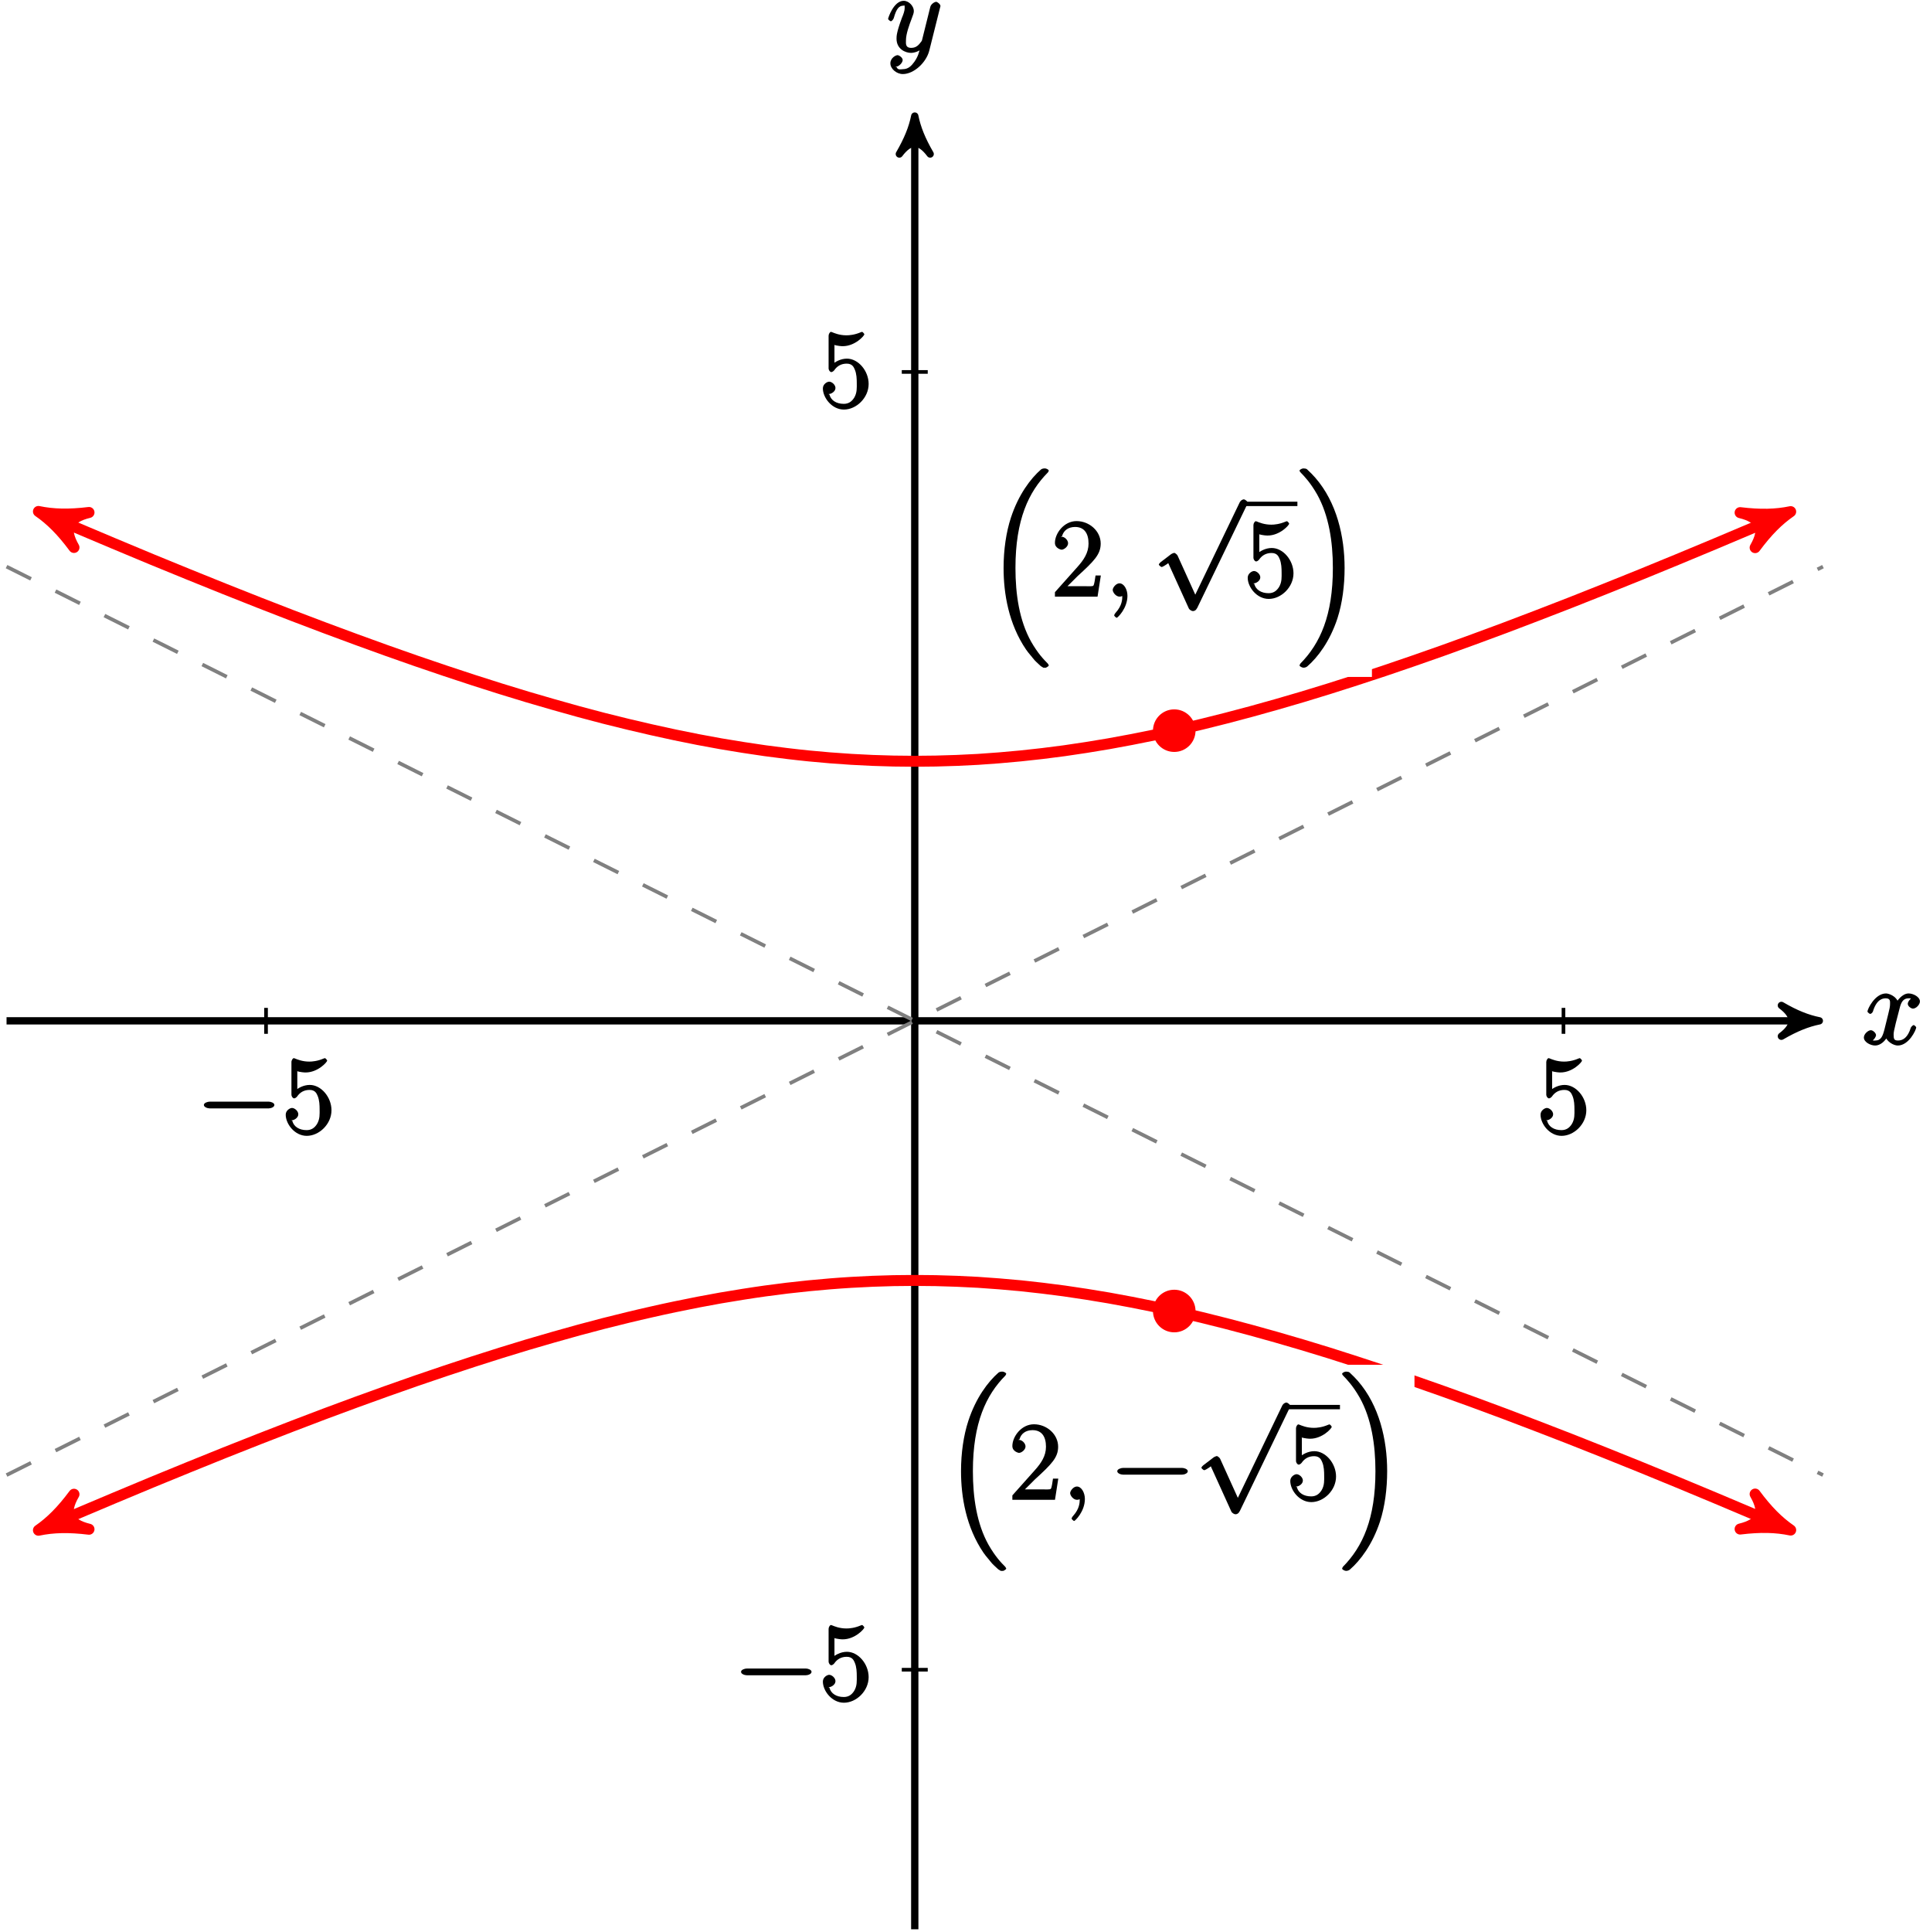
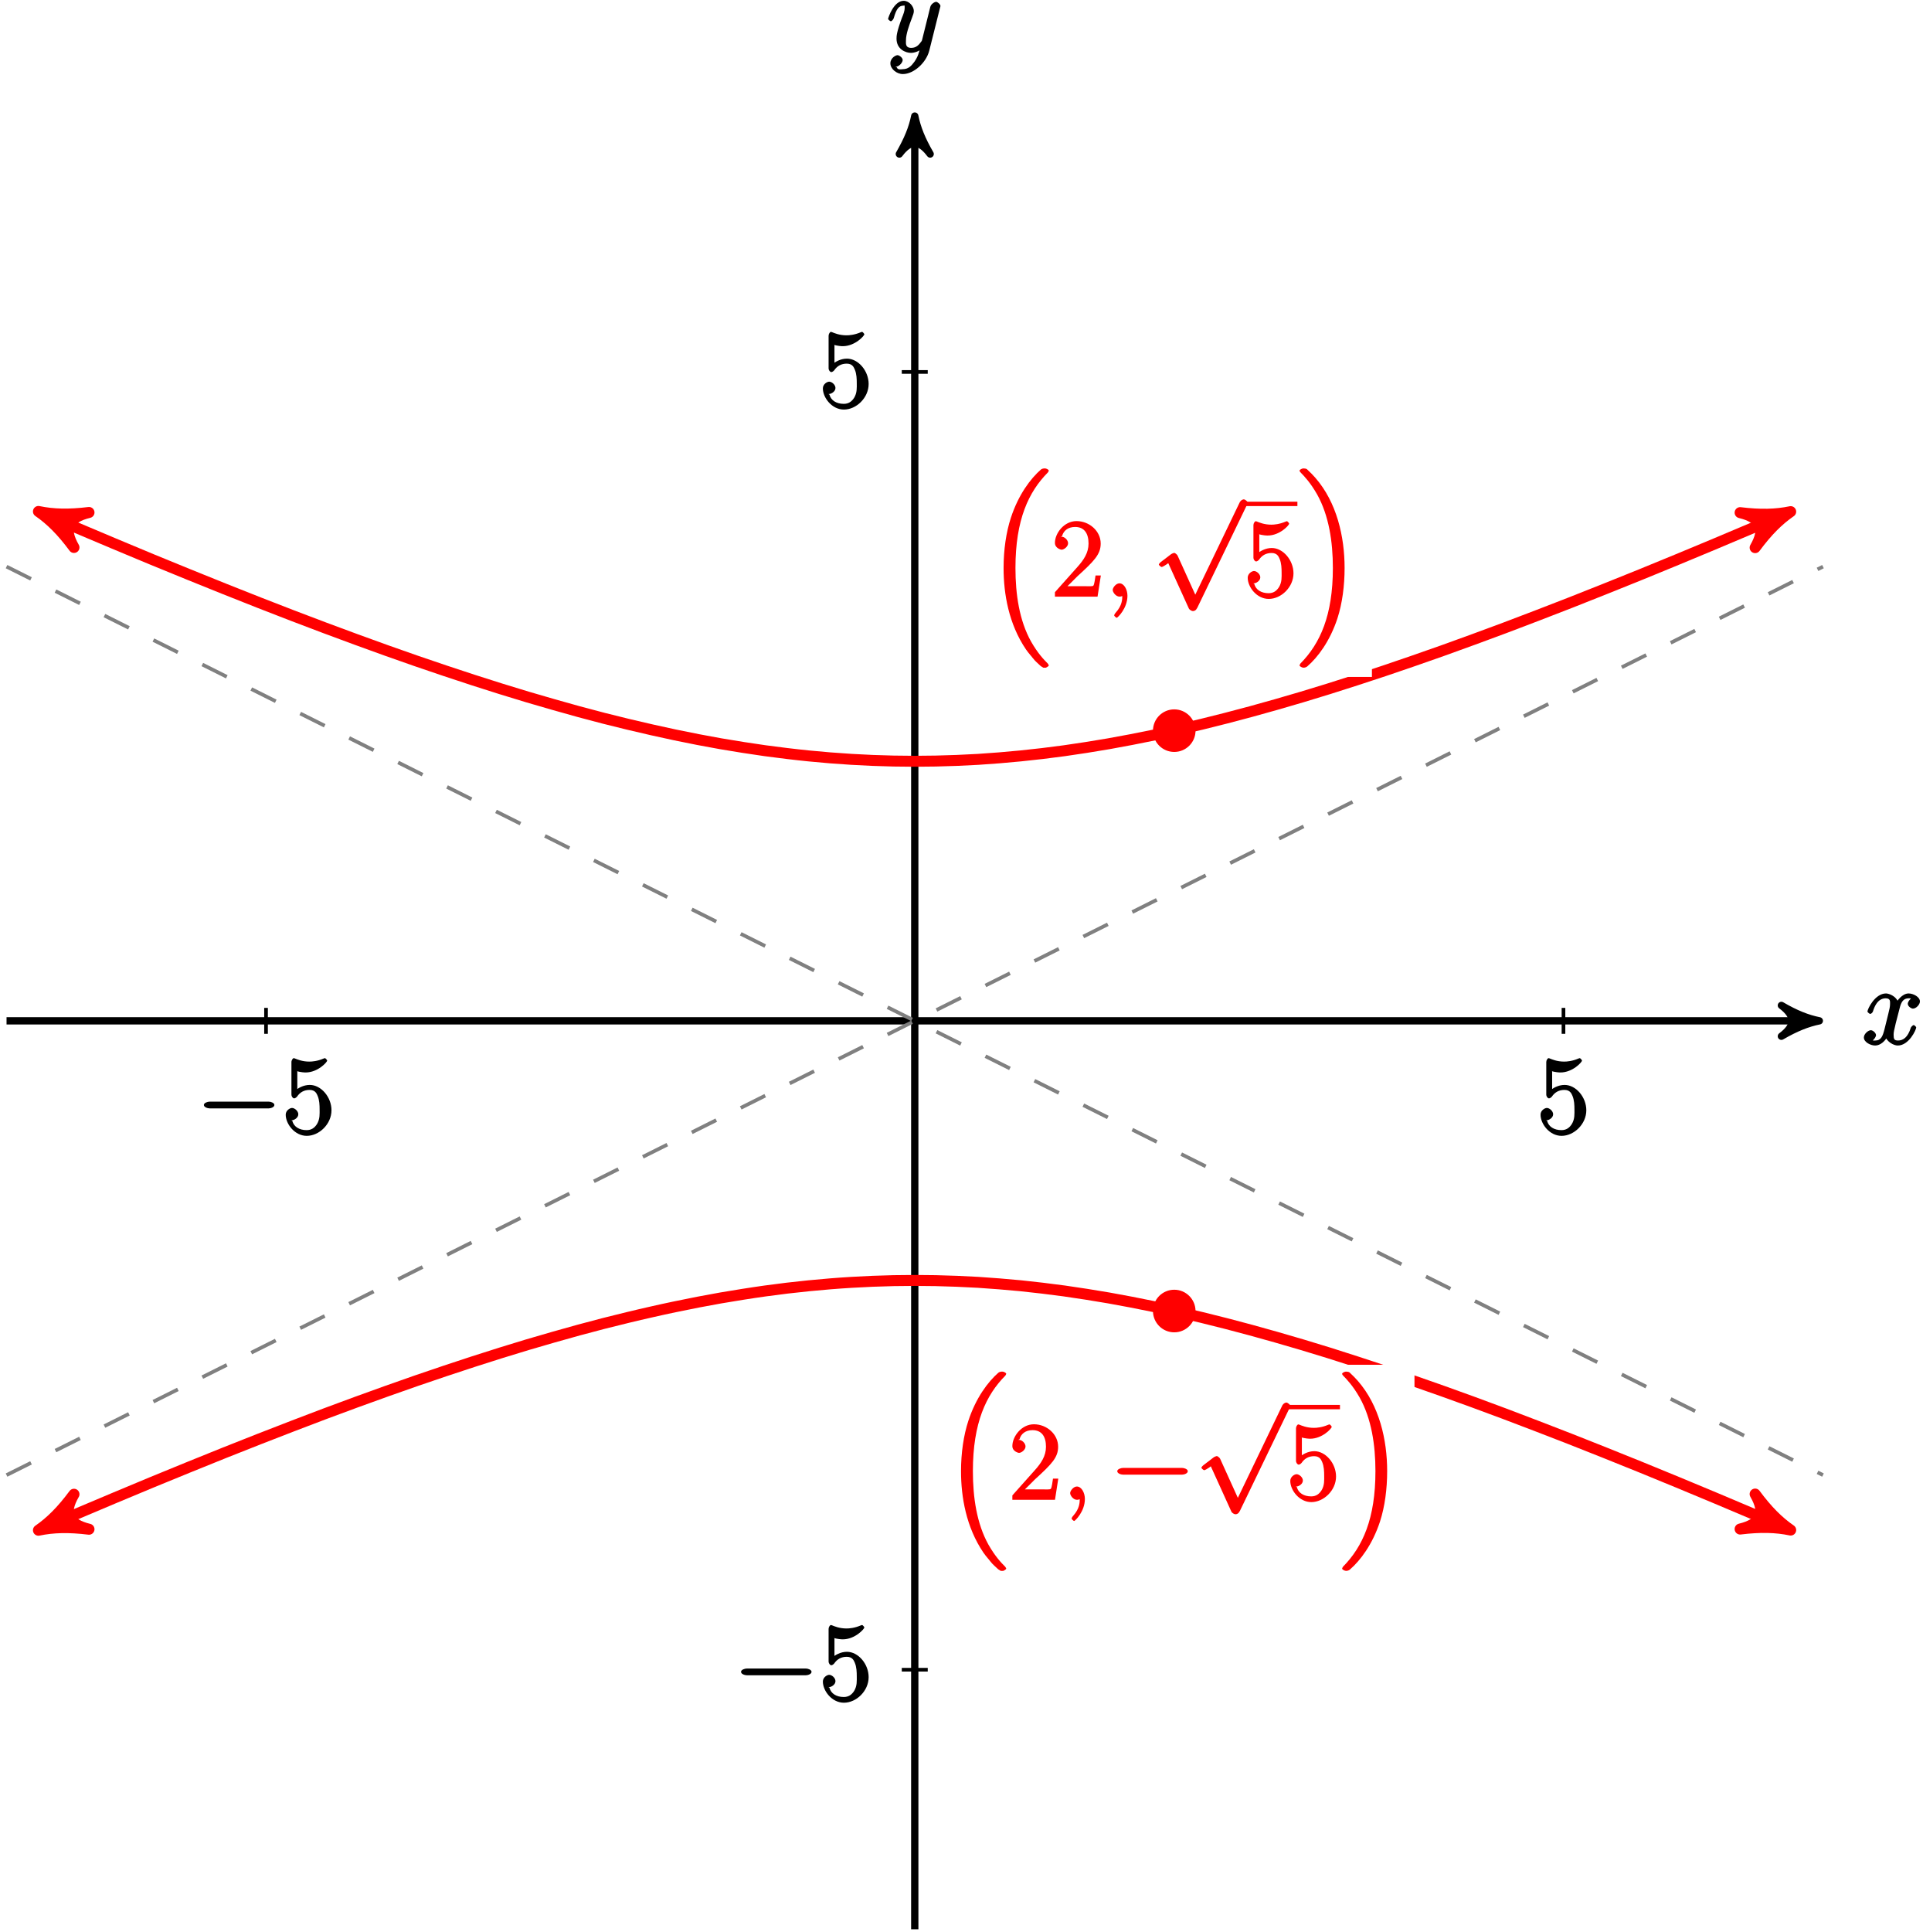
<svg xmlns="http://www.w3.org/2000/svg" xmlns:xlink="http://www.w3.org/1999/xlink" width="210pt" height="211pt" viewBox="0 0 210 211" version="1.1">
  <defs>
    <g>
      <symbol overflow="visible" id="glyph0-0">
        <path style="stroke:none;" d="" />
      </symbol>
      <symbol overflow="visible" id="glyph0-1">
        <path style="stroke:none;" d="M 5.672 -5.172 C 5.281 -5.109 4.969 -4.656 4.969 -4.438 C 4.969 -4.141 5.359 -3.906 5.531 -3.906 C 5.891 -3.906 6.297 -4.359 6.297 -4.688 C 6.297 -5.188 5.562 -5.562 5.062 -5.562 C 4.344 -5.562 3.766 -4.703 3.656 -4.469 L 3.984 -4.469 C 3.703 -5.359 2.812 -5.562 2.594 -5.562 C 1.375 -5.562 0.562 -3.844 0.562 -3.578 C 0.562 -3.531 0.781 -3.328 0.859 -3.328 C 0.953 -3.328 1.094 -3.438 1.156 -3.578 C 1.562 -4.922 2.219 -5.031 2.562 -5.031 C 3.094 -5.031 3.031 -4.672 3.031 -4.391 C 3.031 -4.125 2.969 -3.844 2.828 -3.281 L 2.422 -1.641 C 2.234 -0.922 2.062 -0.422 1.422 -0.422 C 1.359 -0.422 1.172 -0.375 0.922 -0.531 L 0.812 -0.281 C 1.25 -0.359 1.5 -0.859 1.5 -1 C 1.5 -1.25 1.156 -1.547 0.938 -1.547 C 0.641 -1.547 0.172 -1.141 0.172 -0.75 C 0.172 -0.25 0.891 0.125 1.406 0.125 C 1.984 0.125 2.5 -0.375 2.75 -0.859 L 2.469 -0.969 C 2.672 -0.266 3.438 0.125 3.875 0.125 C 5.094 0.125 5.891 -1.594 5.891 -1.859 C 5.891 -1.906 5.688 -2.109 5.625 -2.109 C 5.516 -2.109 5.328 -1.906 5.297 -1.812 C 4.969 -0.75 4.453 -0.422 3.906 -0.422 C 3.484 -0.422 3.422 -0.578 3.422 -1.062 C 3.422 -1.328 3.469 -1.516 3.656 -2.312 L 4.078 -3.938 C 4.25 -4.656 4.5 -5.031 5.062 -5.031 C 5.078 -5.031 5.297 -5.062 5.547 -4.906 Z M 5.672 -5.172 " />
      </symbol>
      <symbol overflow="visible" id="glyph0-2">
        <path style="stroke:none;" d="M 3.031 1.094 C 2.703 1.547 2.359 1.906 1.766 1.906 C 1.625 1.906 1.203 2.031 1.109 1.703 C 0.906 1.641 0.969 1.641 0.984 1.641 C 1.344 1.641 1.75 1.188 1.75 0.906 C 1.75 0.641 1.359 0.375 1.188 0.375 C 0.984 0.375 0.406 0.688 0.406 1.266 C 0.406 1.875 1.094 2.438 1.766 2.438 C 2.969 2.438 4.328 1.188 4.656 -0.125 L 5.828 -4.797 C 5.844 -4.859 5.875 -4.922 5.875 -5 C 5.875 -5.172 5.562 -5.453 5.391 -5.453 C 5.281 -5.453 4.859 -5.25 4.766 -4.891 L 3.891 -1.375 C 3.828 -1.156 3.875 -1.25 3.781 -1.109 C 3.531 -0.781 3.266 -0.422 2.688 -0.422 C 2.016 -0.422 2.109 -0.922 2.109 -1.25 C 2.109 -1.922 2.438 -2.844 2.766 -3.703 C 2.891 -4.047 2.969 -4.219 2.969 -4.453 C 2.969 -4.953 2.453 -5.562 1.859 -5.562 C 0.766 -5.562 0.156 -3.688 0.156 -3.578 C 0.156 -3.531 0.375 -3.328 0.453 -3.328 C 0.562 -3.328 0.734 -3.531 0.781 -3.688 C 1.062 -4.703 1.359 -5.031 1.828 -5.031 C 1.938 -5.031 1.969 -5.172 1.969 -4.781 C 1.969 -4.469 1.844 -4.125 1.656 -3.672 C 1.078 -2.109 1.078 -1.703 1.078 -1.422 C 1.078 -0.281 2.062 0.125 2.656 0.125 C 3 0.125 3.531 -0.031 3.844 -0.344 L 3.688 -0.516 C 3.516 0.141 3.438 0.5 3.031 1.094 Z M 3.031 1.094 " />
      </symbol>
      <symbol overflow="visible" id="glyph0-3">
        <path style="stroke:none;" d="M 2.484 -0.094 C 2.484 -0.781 2.109 -1.453 1.609 -1.453 C 1.234 -1.453 0.875 -0.984 0.875 -0.734 C 0.875 -0.469 1.219 0 1.625 0 C 1.781 0 2.016 -0.078 2.125 -0.188 C 2.156 -0.219 2.062 -0.172 2.062 -0.172 C 2.094 -0.172 1.922 -0.156 1.922 -0.094 C 1.922 0.297 1.906 0.969 1.203 1.75 C 1.078 1.891 1.031 2.016 1.031 2.047 C 1.031 2.109 1.25 2.312 1.312 2.312 C 1.406 2.312 2.484 1.281 2.484 -0.094 Z M 2.484 -0.094 " />
      </symbol>
      <symbol overflow="visible" id="glyph1-0">
        <path style="stroke:none;" d="" />
      </symbol>
      <symbol overflow="visible" id="glyph1-1">
        <path style="stroke:none;" d="M 7.875 -2.75 C 8.078 -2.75 8.484 -2.875 8.484 -3.125 C 8.484 -3.359 8.078 -3.484 7.875 -3.484 L 1.406 -3.484 C 1.203 -3.484 0.781 -3.359 0.781 -3.125 C 0.781 -2.875 1.203 -2.75 1.406 -2.75 Z M 7.875 -2.75 " />
      </symbol>
      <symbol overflow="visible" id="glyph1-2">
        <path style="stroke:none;" d="M 4.844 10.094 L 2.734 5.438 C 2.656 5.25 2.406 5.109 2.359 5.109 C 2.359 5.109 2.156 5.156 2.016 5.25 L 0.891 6.109 C 0.734 6.234 0.672 6.359 0.672 6.391 C 0.672 6.453 0.906 6.656 0.984 6.656 C 1.062 6.656 1.406 6.453 1.531 6.359 C 1.609 6.297 1.781 6.172 1.703 6.234 L 3.938 11.156 C 4.016 11.344 4.281 11.469 4.391 11.469 C 4.562 11.469 4.734 11.375 4.812 11.203 L 4.875 11.109 L 10.297 -0.125 L 10.25 -0.031 C 10.328 -0.203 10.391 -0.344 10.391 -0.375 C 10.391 -0.484 10.094 -0.734 9.953 -0.734 C 9.859 -0.734 9.641 -0.641 9.531 -0.453 L 9.484 -0.359 L 4.453 10.094 Z M 4.844 10.094 " />
      </symbol>
      <symbol overflow="visible" id="glyph2-0">
        <path style="stroke:none;" d="" />
      </symbol>
      <symbol overflow="visible" id="glyph2-1">
        <path style="stroke:none;" d="M 1.531 -6.844 C 2.047 -6.688 2.469 -6.672 2.594 -6.672 C 3.938 -6.672 4.953 -7.812 4.953 -7.969 C 4.953 -8.016 4.781 -8.234 4.703 -8.234 C 4.688 -8.234 4.656 -8.234 4.547 -8.188 C 3.891 -7.906 3.312 -7.859 3 -7.859 C 2.219 -7.859 1.656 -8.109 1.422 -8.203 C 1.344 -8.234 1.312 -8.234 1.297 -8.234 C 1.203 -8.234 1.047 -8.016 1.047 -7.812 L 1.047 -4.266 C 1.047 -4.047 1.203 -3.844 1.344 -3.844 C 1.406 -3.844 1.531 -3.891 1.656 -4.031 C 1.984 -4.516 2.438 -4.766 3.031 -4.766 C 3.672 -4.766 3.812 -4.328 3.906 -4.125 C 4.109 -3.656 4.125 -3.078 4.125 -2.625 C 4.125 -2.156 4.172 -1.594 3.844 -1.047 C 3.578 -0.625 3.234 -0.375 2.703 -0.375 C 1.906 -0.375 1.297 -0.75 1.141 -1.391 C 0.984 -1.453 1.047 -1.453 1.109 -1.453 C 1.312 -1.453 1.797 -1.703 1.797 -2.109 C 1.797 -2.453 1.406 -2.797 1.109 -2.797 C 0.891 -2.797 0.422 -2.531 0.422 -2.062 C 0.422 -1.047 1.406 0.25 2.719 0.25 C 4.078 0.25 5.422 -1.031 5.422 -2.547 C 5.422 -3.969 4.297 -5.312 3.047 -5.312 C 2.359 -5.312 1.719 -4.953 1.406 -4.625 L 1.688 -4.516 L 1.688 -6.797 Z M 1.531 -6.844 " />
      </symbol>
      <symbol overflow="visible" id="glyph2-2">
        <path style="stroke:none;" d="M 5.266 -2.312 L 4.859 -2.312 C 4.797 -1.953 4.75 -1.406 4.625 -1.203 C 4.547 -1.094 3.984 -1.141 3.625 -1.141 L 1.406 -1.141 L 1.516 -0.891 C 1.844 -1.156 2.562 -1.922 2.875 -2.219 C 4.703 -3.891 5.422 -4.609 5.422 -5.797 C 5.422 -7.172 4.172 -8.25 2.781 -8.25 C 1.406 -8.25 0.422 -6.906 0.422 -5.875 C 0.422 -5.266 1.109 -5.125 1.141 -5.125 C 1.406 -5.125 1.859 -5.453 1.859 -5.828 C 1.859 -6.172 1.484 -6.547 1.141 -6.547 C 1.047 -6.547 1.016 -6.547 1.203 -6.609 C 1.359 -7.203 1.859 -7.609 2.625 -7.609 C 3.641 -7.609 4.094 -6.891 4.094 -5.797 C 4.094 -4.781 3.562 -4 2.875 -3.234 L 0.422 -0.484 L 0.422 0 L 5.078 0 L 5.438 -2.312 Z M 5.266 -2.312 " />
      </symbol>
      <symbol overflow="visible" id="glyph3-0">
        <path style="stroke:none;" d="" />
      </symbol>
      <symbol overflow="visible" id="glyph3-1">
        <path style="stroke:none;" d="M 6.016 20.859 C 6.031 20.875 6.281 21.031 6.297 21.031 L 6.562 21.031 C 6.594 21.031 6.891 20.875 6.891 20.781 C 6.891 20.734 6.797 20.609 6.781 20.578 C 6.344 20.141 5.703 19.484 4.953 18.172 C 3.672 15.875 3.25 13.016 3.25 10.141 C 3.25 4.844 4.703 1.812 6.797 -0.297 C 6.828 -0.328 6.891 -0.469 6.891 -0.484 C 6.891 -0.609 6.609 -0.734 6.469 -0.734 C 6.312 -0.734 6.141 -0.703 6.031 -0.609 C 4.906 0.375 3.578 2.125 2.75 4.656 C 2.234 6.234 1.953 8.156 1.953 10.141 C 1.953 12.969 2.516 16.266 4.406 19.047 C 4.719 19.5 5.109 19.906 5.109 19.938 C 5.281 20.156 5.453 20.344 5.547 20.422 Z M 6.016 20.859 " />
      </symbol>
      <symbol overflow="visible" id="glyph3-2">
        <path style="stroke:none;" d="M 5.156 10.141 C 5.156 6.703 4.297 2.969 1.953 0.281 C 1.781 0.078 1.344 -0.375 1.047 -0.641 C 0.969 -0.703 0.812 -0.734 0.656 -0.734 C 0.531 -0.734 0.234 -0.609 0.234 -0.484 C 0.234 -0.438 0.328 -0.297 0.359 -0.281 C 0.766 0.141 1.406 0.797 2.156 2.109 C 3.438 4.406 3.875 7.266 3.875 10.141 C 3.875 15.328 2.484 18.391 0.328 20.578 C 0.312 20.609 0.234 20.734 0.234 20.781 C 0.234 20.891 0.531 21.031 0.656 21.031 C 0.812 21.031 0.969 20.984 1.078 20.891 C 2.219 19.906 3.547 18.156 4.375 15.641 C 4.906 14 5.156 12.062 5.156 10.141 Z M 5.156 10.141 " />
      </symbol>
    </g>
  </defs>
  <g id="surface1">
    <path style="fill:none;stroke-width:0.797;stroke-linecap:butt;stroke-linejoin:miter;stroke:rgb(0%,0%,0%);stroke-opacity:1;stroke-miterlimit:10;" d="M -99.215 0.002 L 97.781 0.002 " transform="matrix(1,0,0,-1,99.93,111.49)" />
    <path style="fill-rule:nonzero;fill:rgb(0%,0%,0%);fill-opacity:1;stroke-width:0.797;stroke-linecap:butt;stroke-linejoin:round;stroke:rgb(0%,0%,0%);stroke-opacity:1;stroke-miterlimit:10;" d="M 1.037 0.002 C -0.26 0.26 -1.553 0.775 -3.108 1.685 C -1.553 0.517 -1.553 -0.518 -3.108 -1.682 C -1.553 -0.776 -0.26 -0.26 1.037 0.002 Z M 1.037 0.002 " transform="matrix(1,0,0,-1,197.7092,111.49)" />
    <g style="fill:rgb(0%,0%,0%);fill-opacity:1;">
      <use xlink:href="#glyph0-1" x="203.44" y="114.06" />
    </g>
    <path style="fill:none;stroke-width:0.797;stroke-linecap:butt;stroke-linejoin:miter;stroke:rgb(0%,0%,0%);stroke-opacity:1;stroke-miterlimit:10;" d="M -0 -99.213 L -0 97.779 " transform="matrix(1,0,0,-1,99.93,111.49)" />
    <path style="fill-rule:nonzero;fill:rgb(0%,0%,0%);fill-opacity:1;stroke-width:0.797;stroke-linecap:butt;stroke-linejoin:round;stroke:rgb(0%,0%,0%);stroke-opacity:1;stroke-miterlimit:10;" d="M 1.035 0 C -0.258 0.258 -1.555 0.778 -3.11 1.684 C -1.555 0.52 -1.555 -0.519 -3.11 -1.683 C -1.555 -0.777 -0.258 -0.258 1.035 0 Z M 1.035 0 " transform="matrix(0,-1,-1,0,99.93,13.7108)" />
    <g style="fill:rgb(0%,0%,0%);fill-opacity:1;">
      <use xlink:href="#glyph0-2" x="96.86" y="5.65" />
    </g>
    <path style="fill:none;stroke-width:0.399;stroke-linecap:butt;stroke-linejoin:miter;stroke:rgb(0%,0%,0%);stroke-opacity:1;stroke-miterlimit:10;" d="M 1.418 -70.865 L -1.418 -70.865 " transform="matrix(1,0,0,-1,99.93,111.49)" />
    <path style=" stroke:none;fill-rule:nonzero;fill:rgb(100%,100%,100%);fill-opacity:1;" d="M 79.176 187.703 L 96.32 187.703 L 96.32 177.012 L 79.176 177.012 Z M 79.176 187.703 " />
    <g style="fill:rgb(0%,0%,0%);fill-opacity:1;">
      <use xlink:href="#glyph1-1" x="80.17" y="185.71" />
    </g>
    <g style="fill:rgb(0%,0%,0%);fill-opacity:1;">
      <use xlink:href="#glyph2-1" x="89.47" y="185.71" />
    </g>
    <path style="fill:none;stroke-width:0.399;stroke-linecap:butt;stroke-linejoin:miter;stroke:rgb(0%,0%,0%);stroke-opacity:1;stroke-miterlimit:10;" d="M -70.868 1.416 L -70.868 -1.416 " transform="matrix(1,0,0,-1,99.93,111.49)" />
    <path style=" stroke:none;fill-rule:nonzero;fill:rgb(100%,100%,100%);fill-opacity:1;" d="M 20.492 125.793 L 37.637 125.793 L 37.637 115.098 L 20.492 115.098 Z M 20.492 125.793 " />
    <g style="fill:rgb(0%,0%,0%);fill-opacity:1;">
      <use xlink:href="#glyph1-1" x="21.49" y="123.8" />
    </g>
    <g style="fill:rgb(0%,0%,0%);fill-opacity:1;">
      <use xlink:href="#glyph2-1" x="30.79" y="123.8" />
    </g>
    <path style="fill:none;stroke-width:0.399;stroke-linecap:butt;stroke-linejoin:miter;stroke:rgb(0%,0%,0%);stroke-opacity:1;stroke-miterlimit:10;" d="M 1.418 70.869 L -1.418 70.869 " transform="matrix(1,0,0,-1,99.93,111.49)" />
    <path style=" stroke:none;fill-rule:nonzero;fill:rgb(100%,100%,100%);fill-opacity:1;" d="M 88.477 45.473 L 96.32 45.473 L 96.32 35.773 L 88.477 35.773 Z M 88.477 45.473 " />
    <g style="fill:rgb(0%,0%,0%);fill-opacity:1;">
      <use xlink:href="#glyph2-1" x="89.47" y="44.48" />
    </g>
    <path style="fill:none;stroke-width:0.399;stroke-linecap:butt;stroke-linejoin:miter;stroke:rgb(0%,0%,0%);stroke-opacity:1;stroke-miterlimit:10;" d="M 70.867 1.416 L 70.867 -1.416 " transform="matrix(1,0,0,-1,99.93,111.49)" />
    <path style=" stroke:none;fill-rule:nonzero;fill:rgb(100%,100%,100%);fill-opacity:1;" d="M 166.875 124.797 L 174.719 124.797 L 174.719 115.098 L 166.875 115.098 Z M 166.875 124.797 " />
    <g style="fill:rgb(0%,0%,0%);fill-opacity:1;">
      <use xlink:href="#glyph2-1" x="167.87" y="123.8" />
    </g>
    <path style="fill:none;stroke-width:0.399;stroke-linecap:butt;stroke-linejoin:miter;stroke:rgb(50%,50%,50%);stroke-opacity:1;stroke-dasharray:2.989,2.989;stroke-miterlimit:10;" d="M -99.215 -49.608 L 99.215 49.607 " transform="matrix(1,0,0,-1,99.93,111.49)" />
    <path style="fill:none;stroke-width:0.399;stroke-linecap:butt;stroke-linejoin:miter;stroke:rgb(50%,50%,50%);stroke-opacity:1;stroke-dasharray:2.989,2.989;stroke-miterlimit:10;" d="M -99.215 49.607 L 99.215 -49.608 " transform="matrix(1,0,0,-1,99.93,111.49)" />
    <path style="fill:none;stroke-width:1.196;stroke-linecap:butt;stroke-linejoin:miter;stroke:rgb(100%,0%,0%);stroke-opacity:1;stroke-miterlimit:10;" d="M -94.555 55.127 C -93.039 54.474 -93.039 54.474 -91.825 53.959 C -90.606 53.439 -88.688 52.631 -87.512 52.138 C -86.336 51.642 -84.485 50.873 -83.348 50.4 C -82.211 49.931 -80.422 49.197 -79.321 48.752 C -78.223 48.303 -76.489 47.603 -75.426 47.181 C -74.36 46.756 -72.684 46.088 -71.653 45.685 C -70.621 45.283 -69 44.65 -68 44.267 C -67.004 43.885 -65.43 43.287 -64.461 42.924 C -63.492 42.56 -61.961 41.994 -61.024 41.65 C -60.082 41.306 -58.602 40.771 -57.692 40.443 C -56.778 40.119 -55.336 39.611 -54.45 39.303 C -53.567 38.998 -52.164 38.521 -51.301 38.232 C -50.438 37.943 -49.075 37.494 -48.235 37.22 C -47.399 36.947 -46.071 36.525 -45.254 36.271 C -44.438 36.017 -43.141 35.619 -42.344 35.381 C -41.543 35.142 -40.282 34.775 -39.5 34.553 C -38.723 34.33 -37.489 33.982 -36.727 33.775 C -35.969 33.568 -34.762 33.248 -34.016 33.056 C -33.27 32.865 -32.086 32.572 -31.356 32.396 C -30.625 32.217 -29.465 31.947 -28.746 31.787 C -28.032 31.623 -26.895 31.377 -26.192 31.228 C -25.485 31.08 -24.367 30.853 -23.676 30.72 C -22.981 30.588 -21.879 30.385 -21.2 30.263 C -20.516 30.146 -19.43 29.967 -18.754 29.861 C -18.082 29.756 -17.008 29.595 -16.344 29.502 C -15.68 29.412 -14.621 29.275 -13.961 29.197 C -13.305 29.115 -12.25 29.002 -11.598 28.935 C -10.946 28.873 -9.907 28.775 -9.258 28.724 C -8.61 28.674 -7.575 28.599 -6.93 28.56 C -6.285 28.521 -5.258 28.47 -4.614 28.443 C -3.973 28.416 -2.95 28.385 -2.309 28.373 C -1.668 28.361 -0.641 28.349 -0.004 28.349 C 0.632 28.349 1.648 28.361 2.285 28.373 C 2.922 28.385 3.953 28.416 4.593 28.443 C 5.234 28.467 6.265 28.521 6.91 28.556 C 7.55 28.595 8.586 28.67 9.234 28.724 C 9.883 28.775 10.925 28.869 11.578 28.935 C 12.23 28.998 13.281 29.115 13.937 29.193 C 14.597 29.271 15.656 29.408 16.32 29.498 C 16.988 29.592 18.058 29.752 18.73 29.857 C 19.402 29.963 20.492 30.142 21.175 30.26 C 21.855 30.381 22.957 30.584 23.648 30.717 C 24.34 30.849 25.461 31.076 26.164 31.22 C 26.867 31.369 28.008 31.619 28.722 31.779 C 29.441 31.939 30.601 32.213 31.332 32.388 C 32.062 32.564 33.242 32.861 33.988 33.053 C 34.73 33.244 35.941 33.564 36.703 33.771 C 37.465 33.978 38.695 34.322 39.476 34.545 C 40.254 34.767 41.519 35.135 42.316 35.373 C 43.113 35.611 44.406 36.006 45.226 36.263 C 46.043 36.517 47.367 36.939 48.207 37.213 C 49.047 37.482 50.41 37.931 51.269 38.22 C 52.133 38.51 53.535 38.986 54.418 39.295 C 55.304 39.599 56.746 40.107 57.66 40.431 C 58.57 40.756 60.054 41.291 60.992 41.638 C 61.933 41.982 63.457 42.545 64.425 42.908 C 65.39 43.271 66.965 43.873 67.965 44.256 C 68.965 44.638 70.59 45.267 71.617 45.67 C 72.648 46.076 74.324 46.74 75.39 47.166 C 76.453 47.588 78.183 48.287 79.281 48.732 C 80.382 49.181 82.172 49.916 83.308 50.385 C 84.445 50.853 86.297 51.627 87.472 52.119 C 88.648 52.611 90.562 53.424 91.781 53.939 C 92.996 54.455 96.238 55.849 94.511 55.107 " transform="matrix(1,0,0,-1,99.93,111.49)" />
    <path style="fill-rule:nonzero;fill:rgb(100%,0%,0%);fill-opacity:1;stroke-width:1.196;stroke-linecap:butt;stroke-linejoin:round;stroke:rgb(100%,0%,0%);stroke-opacity:1;stroke-miterlimit:10;" d="M 1.274 -0 C -0.321 0.319 -1.912 0.958 -3.827 2.073 C -1.914 0.636 -1.913 -0.639 -3.828 -2.071 C -1.912 -0.957 -0.318 -0.319 1.274 -0 Z M 1.274 -0 " transform="matrix(-0.92198,-0.39574,-0.39574,0.92198,5.37391,56.36375)" />
    <path style="fill-rule:nonzero;fill:rgb(100%,0%,0%);fill-opacity:1;stroke-width:1.196;stroke-linecap:butt;stroke-linejoin:round;stroke:rgb(100%,0%,0%);stroke-opacity:1;stroke-miterlimit:10;" d="M 1.276 -0 C -0.319 0.32 -1.914 0.958 -3.826 2.071 C -1.911 0.639 -1.911 -0.636 -3.825 -2.073 C -1.914 -0.957 -0.318 -0.32 1.276 -0 Z M 1.276 -0 " transform="matrix(0.92198,-0.39568,-0.39568,-0.92198,194.4402,56.38354)" />
    <path style="fill:none;stroke-width:1.196;stroke-linecap:butt;stroke-linejoin:miter;stroke:rgb(100%,0%,0%);stroke-opacity:1;stroke-miterlimit:10;" d="M -94.555 -55.127 C -93.039 -54.475 -93.039 -54.475 -91.825 -53.959 C -90.606 -53.44 -88.688 -52.631 -87.512 -52.139 C -86.336 -51.643 -84.485 -50.873 -83.348 -50.401 C -82.211 -49.932 -80.422 -49.197 -79.321 -48.752 C -78.223 -48.303 -76.489 -47.604 -75.426 -47.178 C -74.36 -46.756 -72.684 -46.088 -71.653 -45.686 C -70.621 -45.28 -69 -44.651 -68 -44.268 C -67.004 -43.885 -65.43 -43.283 -64.461 -42.92 C -63.492 -42.557 -61.961 -41.99 -61.024 -41.647 C -60.082 -41.303 -58.602 -40.768 -57.692 -40.444 C -56.778 -40.119 -55.336 -39.612 -54.45 -39.303 C -53.567 -38.998 -52.164 -38.522 -51.301 -38.233 C -50.438 -37.944 -49.075 -37.49 -48.235 -37.221 C -47.399 -36.947 -46.071 -36.526 -45.254 -36.272 C -44.438 -36.014 -43.141 -35.619 -42.344 -35.381 C -41.543 -35.143 -40.282 -34.776 -39.5 -34.553 C -38.723 -34.33 -37.489 -33.983 -36.727 -33.776 C -35.969 -33.569 -34.762 -33.248 -34.016 -33.057 C -33.27 -32.865 -32.086 -32.572 -31.356 -32.397 C -30.625 -32.217 -29.465 -31.948 -28.746 -31.787 C -28.032 -31.623 -26.895 -31.373 -26.192 -31.229 C -25.485 -31.08 -24.367 -30.854 -23.676 -30.721 C -22.981 -30.588 -21.879 -30.385 -21.2 -30.264 C -20.516 -30.147 -19.43 -29.967 -18.754 -29.862 C -18.082 -29.752 -17.008 -29.596 -16.344 -29.502 C -15.68 -29.408 -14.621 -29.276 -13.961 -29.194 C -13.305 -29.115 -12.25 -29.002 -11.598 -28.936 C -10.946 -28.869 -9.907 -28.776 -9.258 -28.725 C -8.61 -28.67 -7.575 -28.6 -6.93 -28.561 C -6.285 -28.522 -5.258 -28.471 -4.614 -28.444 C -3.973 -28.416 -2.95 -28.385 -2.309 -28.373 C -1.668 -28.362 -0.641 -28.35 -0.004 -28.35 C 0.632 -28.35 1.648 -28.362 2.285 -28.373 C 2.922 -28.385 3.953 -28.416 4.593 -28.444 C 5.234 -28.467 6.265 -28.518 6.91 -28.557 C 7.55 -28.596 8.586 -28.67 9.234 -28.725 C 9.883 -28.776 10.925 -28.869 11.578 -28.932 C 12.23 -28.998 13.281 -29.115 13.937 -29.194 C 14.597 -29.272 15.656 -29.408 16.32 -29.498 C 16.988 -29.592 18.058 -29.752 18.73 -29.858 C 19.402 -29.963 20.492 -30.143 21.175 -30.26 C 21.855 -30.381 22.957 -30.584 23.648 -30.717 C 24.34 -30.85 25.461 -31.076 26.164 -31.221 C 26.867 -31.369 28.008 -31.615 28.722 -31.78 C 29.441 -31.94 30.601 -32.213 31.332 -32.389 C 32.062 -32.565 33.242 -32.862 33.988 -33.053 C 34.73 -33.244 35.941 -33.565 36.703 -33.772 C 37.465 -33.979 38.695 -34.322 39.476 -34.545 C 40.254 -34.768 41.519 -35.135 42.316 -35.373 C 43.113 -35.612 44.406 -36.006 45.226 -36.26 C 46.043 -36.518 47.367 -36.94 48.207 -37.213 C 49.047 -37.483 50.41 -37.932 51.269 -38.221 C 52.133 -38.51 53.535 -38.987 54.418 -39.295 C 55.304 -39.6 56.746 -40.108 57.66 -40.432 C 58.57 -40.756 60.054 -41.291 60.992 -41.635 C 61.933 -41.979 63.457 -42.545 64.425 -42.908 C 65.39 -43.272 66.965 -43.873 67.965 -44.256 C 68.965 -44.639 70.59 -45.268 71.617 -45.67 C 72.648 -46.072 74.324 -46.74 75.39 -47.166 C 76.453 -47.588 78.183 -48.287 79.281 -48.733 C 80.382 -49.182 82.172 -49.916 83.308 -50.385 C 84.445 -50.854 86.297 -51.627 87.472 -52.119 C 88.648 -52.612 90.562 -53.42 91.781 -53.94 C 92.996 -54.455 96.238 -55.846 94.511 -55.108 " transform="matrix(1,0,0,-1,99.93,111.49)" />
    <path style="fill-rule:nonzero;fill:rgb(100%,0%,0%);fill-opacity:1;stroke-width:1.196;stroke-linecap:butt;stroke-linejoin:round;stroke:rgb(100%,0%,0%);stroke-opacity:1;stroke-miterlimit:10;" d="M 1.274 0.001 C -0.317 0.319 -1.912 0.957 -3.827 2.072 C -1.914 0.636 -1.915 -0.639 -3.827 -2.072 C -1.912 -0.958 -0.32 -0.319 1.274 0.001 Z M 1.274 0.001 " transform="matrix(-0.92198,0.39574,0.39574,0.92198,5.37391,166.6163)" />
    <path style="fill-rule:nonzero;fill:rgb(100%,0%,0%);fill-opacity:1;stroke-width:1.196;stroke-linecap:butt;stroke-linejoin:round;stroke:rgb(100%,0%,0%);stroke-opacity:1;stroke-miterlimit:10;" d="M 1.277 0 C -0.318 0.32 -1.913 0.957 -3.825 2.073 C -1.913 0.639 -1.912 -0.636 -3.826 -2.071 C -1.914 -0.958 -0.319 -0.32 1.277 0 Z M 1.277 0 " transform="matrix(0.92198,0.39568,0.39568,-0.92198,194.4402,166.5965)" />
    <path style="fill-rule:nonzero;fill:rgb(100%,0%,0%);fill-opacity:1;stroke-width:0.399;stroke-linecap:butt;stroke-linejoin:miter;stroke:rgb(100%,0%,0%);stroke-opacity:1;stroke-miterlimit:10;" d="M 30.472 31.693 C 30.472 32.865 29.519 33.818 28.347 33.818 C 27.172 33.818 26.222 32.865 26.222 31.693 C 26.222 30.517 27.172 29.568 28.347 29.568 C 29.519 29.568 30.472 30.517 30.472 31.693 Z M 30.472 31.693 " transform="matrix(1,0,0,-1,99.93,111.49)" />
    <path style=" stroke:none;fill-rule:nonzero;fill:rgb(100%,100%,100%);fill-opacity:1;" d="M 106.684 73.93 L 149.871 73.93 L 149.871 50.418 L 106.684 50.418 Z M 106.684 73.93 " />
-     <g style="fill:rgb(0%,0%,0%);fill-opacity:1;">
+     <g style="fill:rgb(100%,0%,0%);fill-opacity:1;">
      <use xlink:href="#glyph3-1" x="107.68" y="51.89" />
    </g>
-     <g style="fill:rgb(0%,0%,0%);fill-opacity:1;">
+     <g style="fill:rgb(100%,0%,0%);fill-opacity:1;">
      <use xlink:href="#glyph2-2" x="114.82" y="65.16" />
    </g>
-     <g style="fill:rgb(0%,0%,0%);fill-opacity:1;">
+     <g style="fill:rgb(100%,0%,0%);fill-opacity:1;">
      <use xlink:href="#glyph0-3" x="120.68" y="65.16" />
    </g>
-     <g style="fill:rgb(0%,0%,0%);fill-opacity:1;">
+     <g style="fill:rgb(100%,0%,0%);fill-opacity:1;">
      <use xlink:href="#glyph1-2" x="125.92" y="55.27" />
    </g>
-     <path style="fill:none;stroke-width:0.478;stroke-linecap:butt;stroke-linejoin:miter;stroke:rgb(0%,0%,0%);stroke-opacity:1;stroke-miterlimit:10;" d="M 176.129 -90.361 L 181.98 -90.361 " transform="matrix(1,0,0,-1,-40.25,-35.33)" />
-     <g style="fill:rgb(0%,0%,0%);fill-opacity:1;">
+     <path style="fill:none;stroke-width:0.478;stroke-linecap:butt;stroke-linejoin:miter;stroke:rgb(100%,0%,0%);stroke-opacity:1;stroke-miterlimit:10;" d="M 176.129 -90.361 L 181.98 -90.361 " transform="matrix(1,0,0,-1,-40.25,-35.33)" />
+     <g style="fill:rgb(100%,0%,0%);fill-opacity:1;">
      <use xlink:href="#glyph2-1" x="135.88" y="65.16" />
    </g>
-     <g style="fill:rgb(0%,0%,0%);fill-opacity:1;">
+     <g style="fill:rgb(100%,0%,0%);fill-opacity:1;">
      <use xlink:href="#glyph3-2" x="141.73" y="51.89" />
    </g>
    <path style="fill-rule:nonzero;fill:rgb(100%,0%,0%);fill-opacity:1;stroke-width:0.399;stroke-linecap:butt;stroke-linejoin:miter;stroke:rgb(100%,0%,0%);stroke-opacity:1;stroke-miterlimit:10;" d="M 30.472 -31.694 C 30.472 -30.518 29.519 -29.565 28.347 -29.565 C 27.172 -29.565 26.222 -30.518 26.222 -31.694 C 26.222 -32.865 27.172 -33.819 28.347 -33.819 C 29.519 -33.819 30.472 -32.865 30.472 -31.694 Z M 30.472 -31.694 " transform="matrix(1,0,0,-1,99.93,111.49)" />
    <path style=" stroke:none;fill-rule:nonzero;fill:rgb(100%,100%,100%);fill-opacity:1;" d="M 102.035 172.562 L 154.52 172.562 L 154.52 149.051 L 102.035 149.051 Z M 102.035 172.562 " />
-     <g style="fill:rgb(0%,0%,0%);fill-opacity:1;">
+     <g style="fill:rgb(100%,0%,0%);fill-opacity:1;">
      <use xlink:href="#glyph3-1" x="103.03" y="150.53" />
    </g>
-     <g style="fill:rgb(0%,0%,0%);fill-opacity:1;">
+     <g style="fill:rgb(100%,0%,0%);fill-opacity:1;">
      <use xlink:href="#glyph2-2" x="110.17" y="163.8" />
    </g>
-     <g style="fill:rgb(0%,0%,0%);fill-opacity:1;">
+     <g style="fill:rgb(100%,0%,0%);fill-opacity:1;">
      <use xlink:href="#glyph0-3" x="116.03" y="163.8" />
    </g>
-     <g style="fill:rgb(0%,0%,0%);fill-opacity:1;">
+     <g style="fill:rgb(100%,0%,0%);fill-opacity:1;">
      <use xlink:href="#glyph1-1" x="121.27" y="163.8" />
    </g>
-     <g style="fill:rgb(0%,0%,0%);fill-opacity:1;">
+     <g style="fill:rgb(100%,0%,0%);fill-opacity:1;">
      <use xlink:href="#glyph1-2" x="130.57" y="153.91" />
    </g>
-     <path style="fill:none;stroke-width:0.478;stroke-linecap:butt;stroke-linejoin:miter;stroke:rgb(0%,0%,0%);stroke-opacity:1;stroke-miterlimit:10;" d="M 185.431 -90.362 L 191.279 -90.362 " transform="matrix(1,0,0,-1,-44.9,63.31)" />
-     <g style="fill:rgb(0%,0%,0%);fill-opacity:1;">
+     <path style="fill:none;stroke-width:0.478;stroke-linecap:butt;stroke-linejoin:miter;stroke:rgb(100%,0%,0%);stroke-opacity:1;stroke-miterlimit:10;" d="M 185.431 -90.362 L 191.279 -90.362 " transform="matrix(1,0,0,-1,-44.9,63.31)" />
+     <g style="fill:rgb(100%,0%,0%);fill-opacity:1;">
      <use xlink:href="#glyph2-1" x="140.53" y="163.8" />
    </g>
-     <g style="fill:rgb(0%,0%,0%);fill-opacity:1;">
+     <g style="fill:rgb(100%,0%,0%);fill-opacity:1;">
      <use xlink:href="#glyph3-2" x="146.38" y="150.53" />
    </g>
  </g>
</svg>
